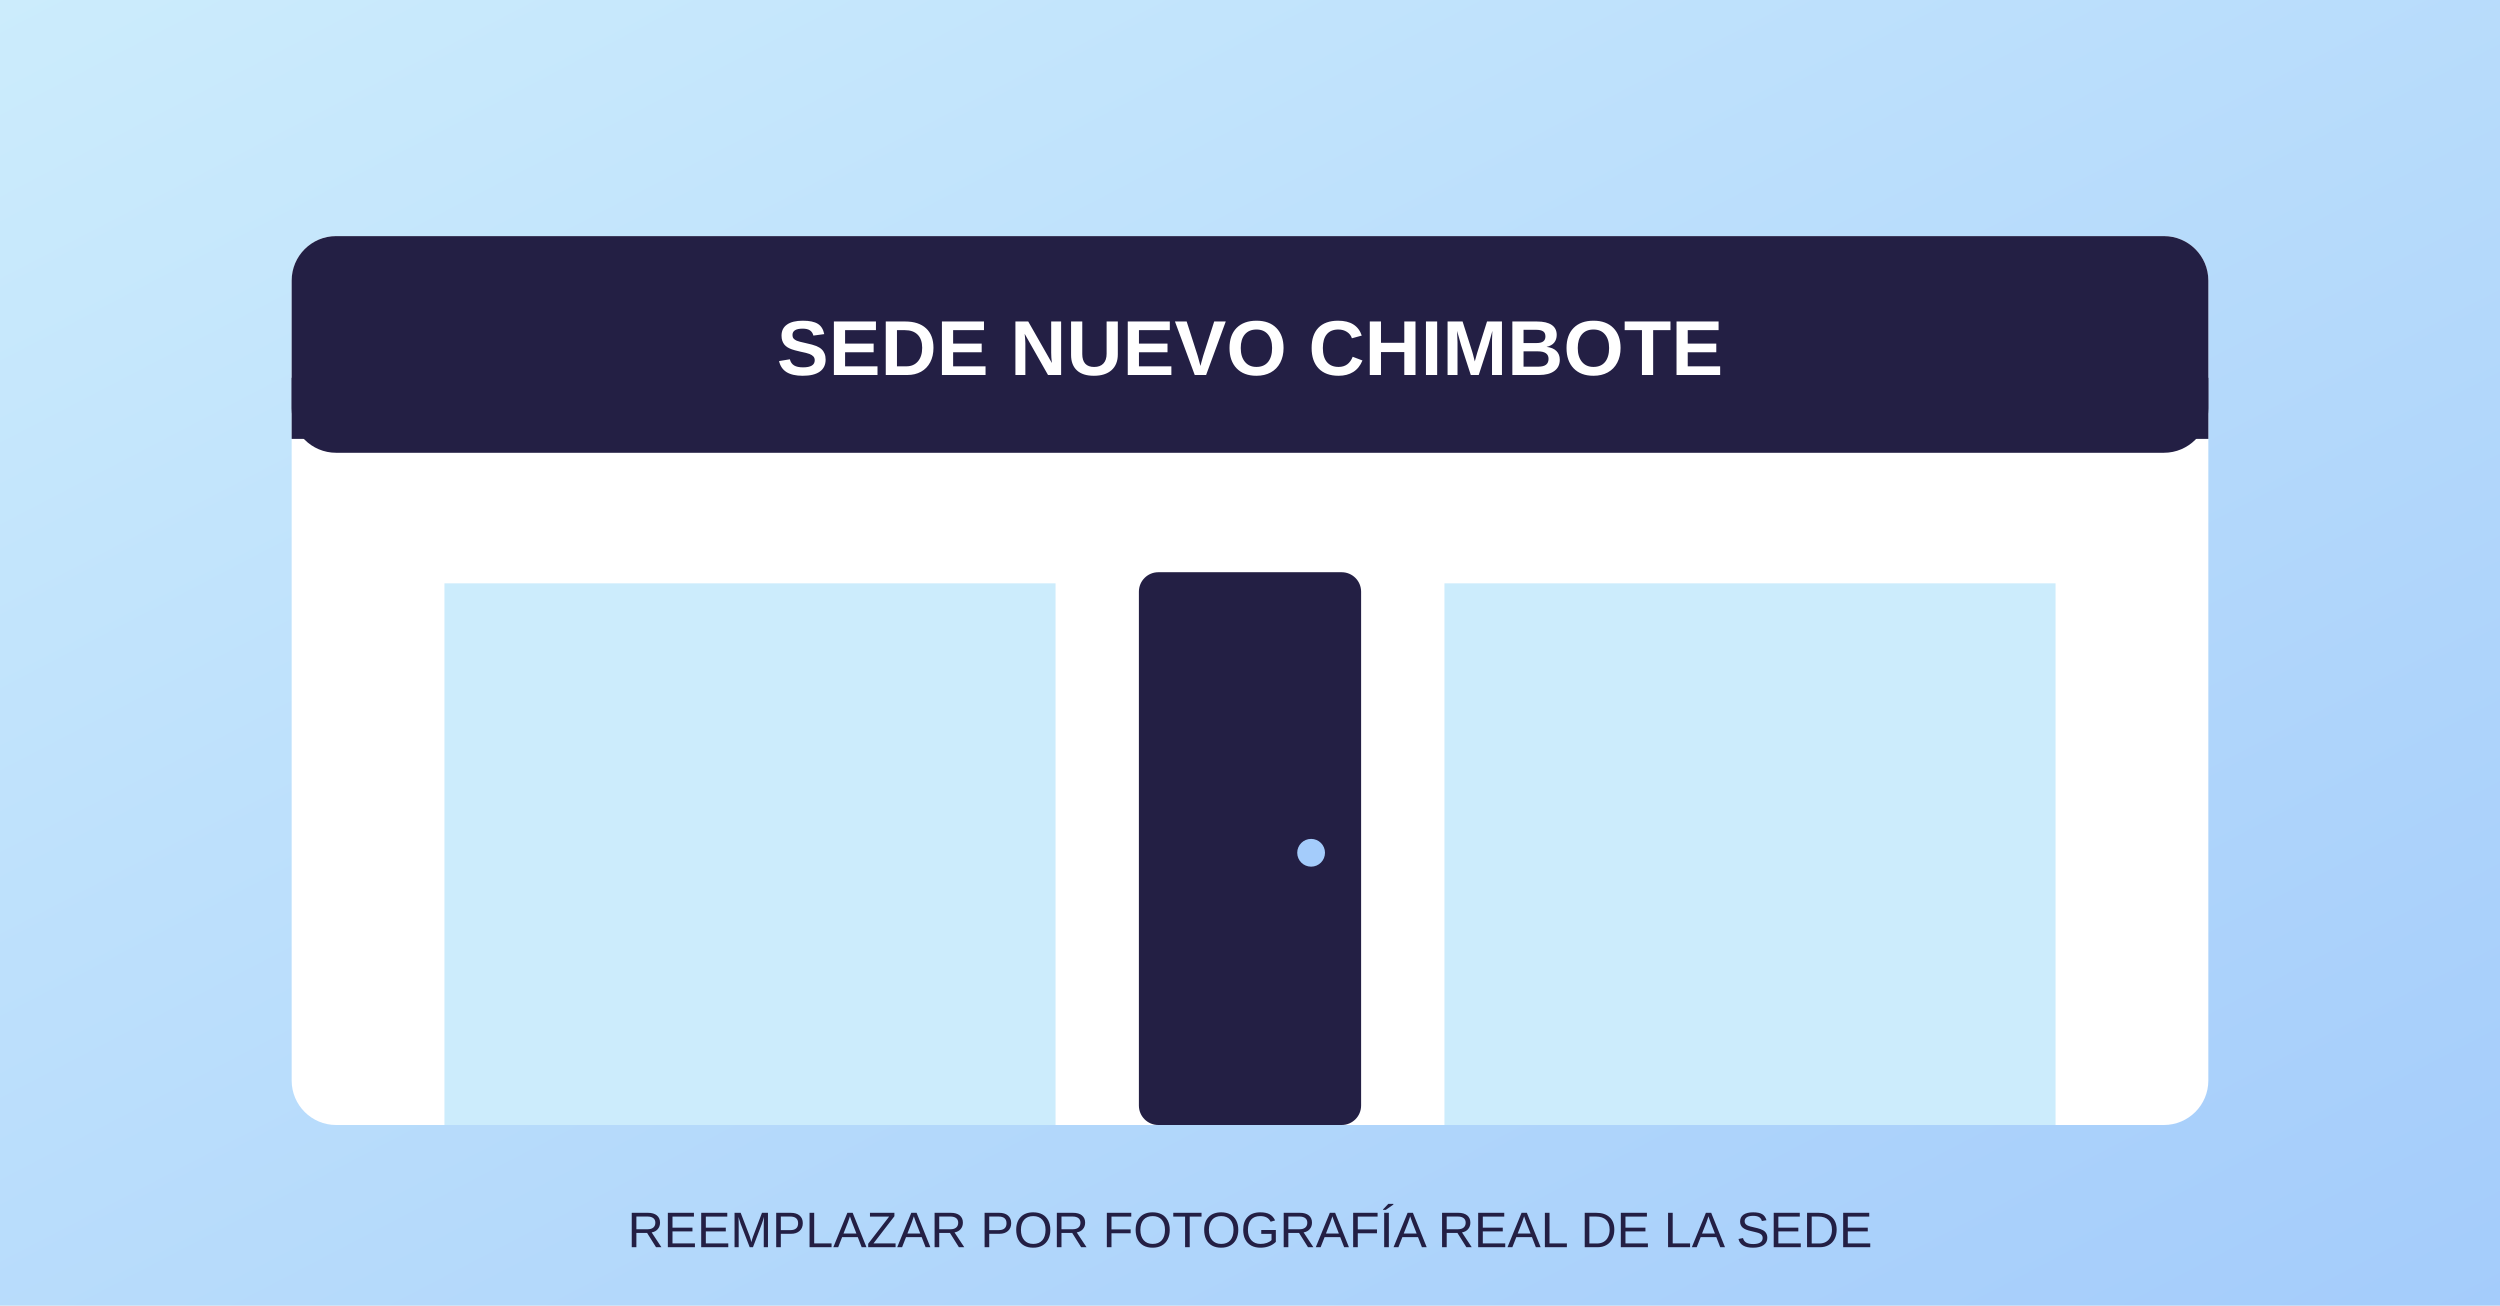
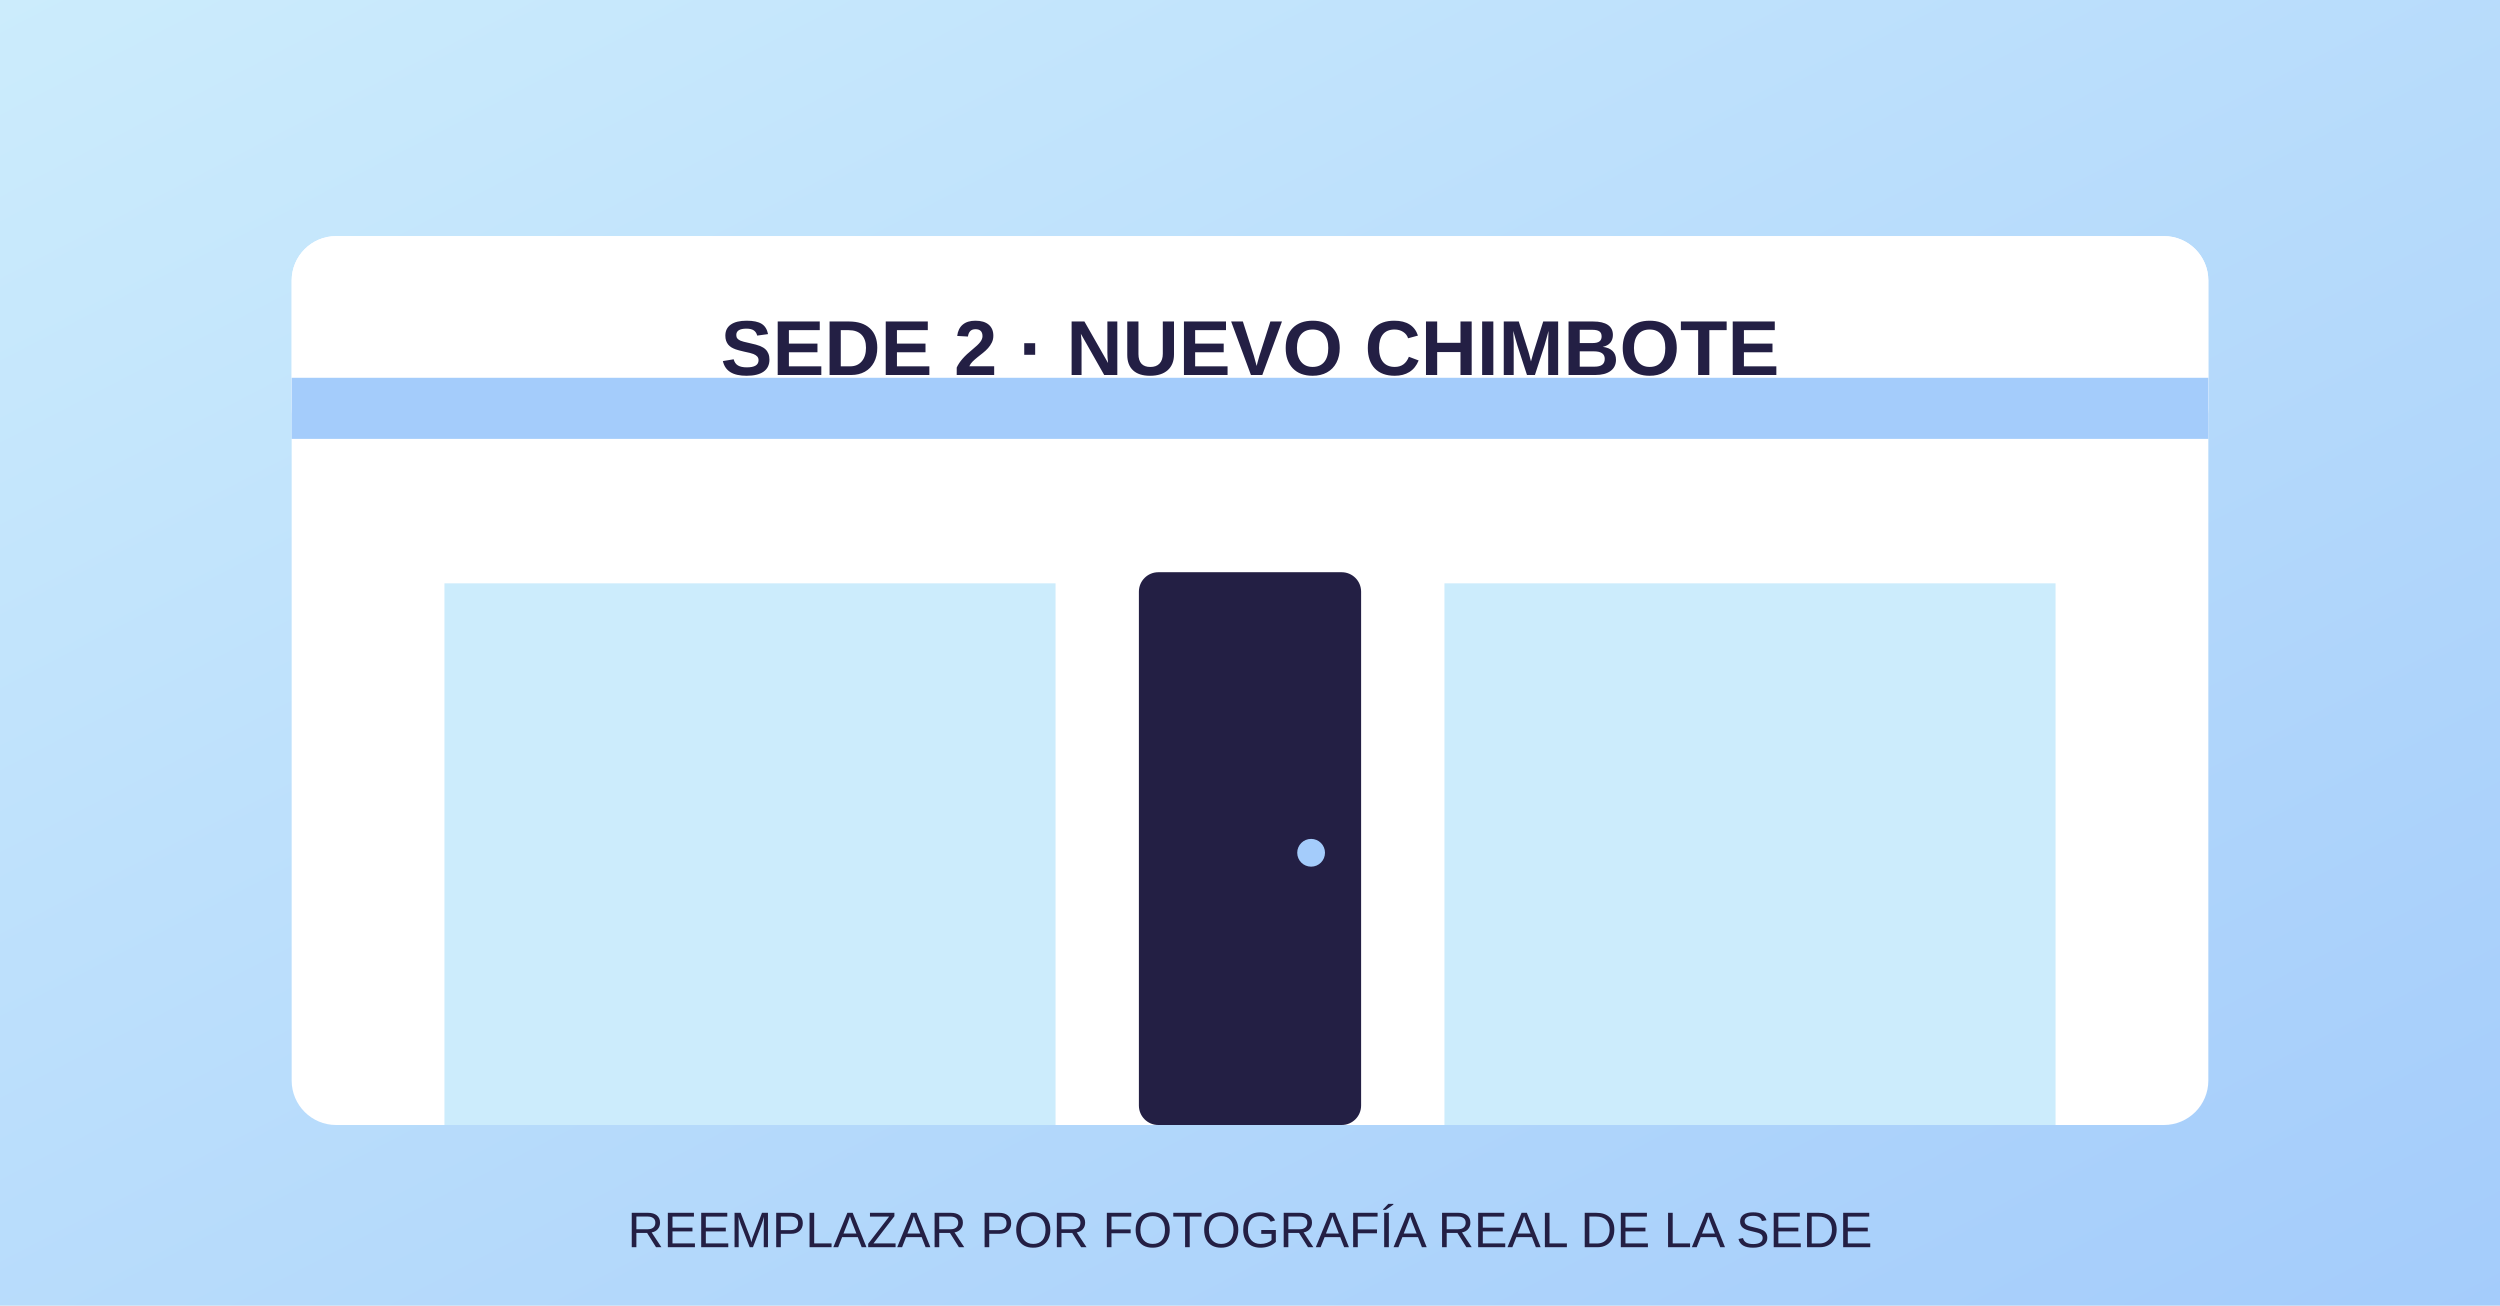
<svg xmlns="http://www.w3.org/2000/svg" viewBox="0 0 900 470">
  <defs>
    <linearGradient id="b2" x1="0" y1="0" x2="1" y2="1">
      <stop stop-color="#ccecfc" />
      <stop offset="1" stop-color="#a4ccfb" />
    </linearGradient>
  </defs>
  <rect width="900" height="470" fill="url(#b2)" />
  <rect x="105" y="85" width="690" height="320" rx="16" fill="#fff" />
-   <rect x="105" y="85" width="690" height="78" rx="16" fill="#231f44" />
-   <path d="M105 147h690" stroke="#231f44" stroke-width="22" />
+   <rect x="105" y="85" width="690" height="78" rx="16" fill="#ffffff" />
+   <path d="M105 147h690" stroke="#a4ccfb" stroke-width="22" />
  <rect x="160" y="210" width="220" height="195" fill="#ccecfc" />
  <rect x="520" y="210" width="220" height="195" fill="#ccecfc" />
  <rect x="410" y="206" width="80" height="199" rx="7" fill="#231f44" />
  <circle cx="472" cy="307" r="5" fill="#a4ccfb" />
-   <text x="450" y="135" text-anchor="middle" fill="#fff" font-family="Arial,sans-serif" font-size="28" font-weight="700">SEDE NUEVO CHIMBOTE</text>
+   <text x="450" y="135" text-anchor="middle" fill="#231f44" font-family="Arial,sans-serif" font-size="28" font-weight="700">SEDE 2 · NUEVO CHIMBOTE</text>
  <text x="450" y="449" text-anchor="middle" fill="#231f44" font-family="Arial,sans-serif" font-size="18">REEMPLAZAR POR FOTOGRAFÍA REAL DE LA SEDE</text>
</svg>
